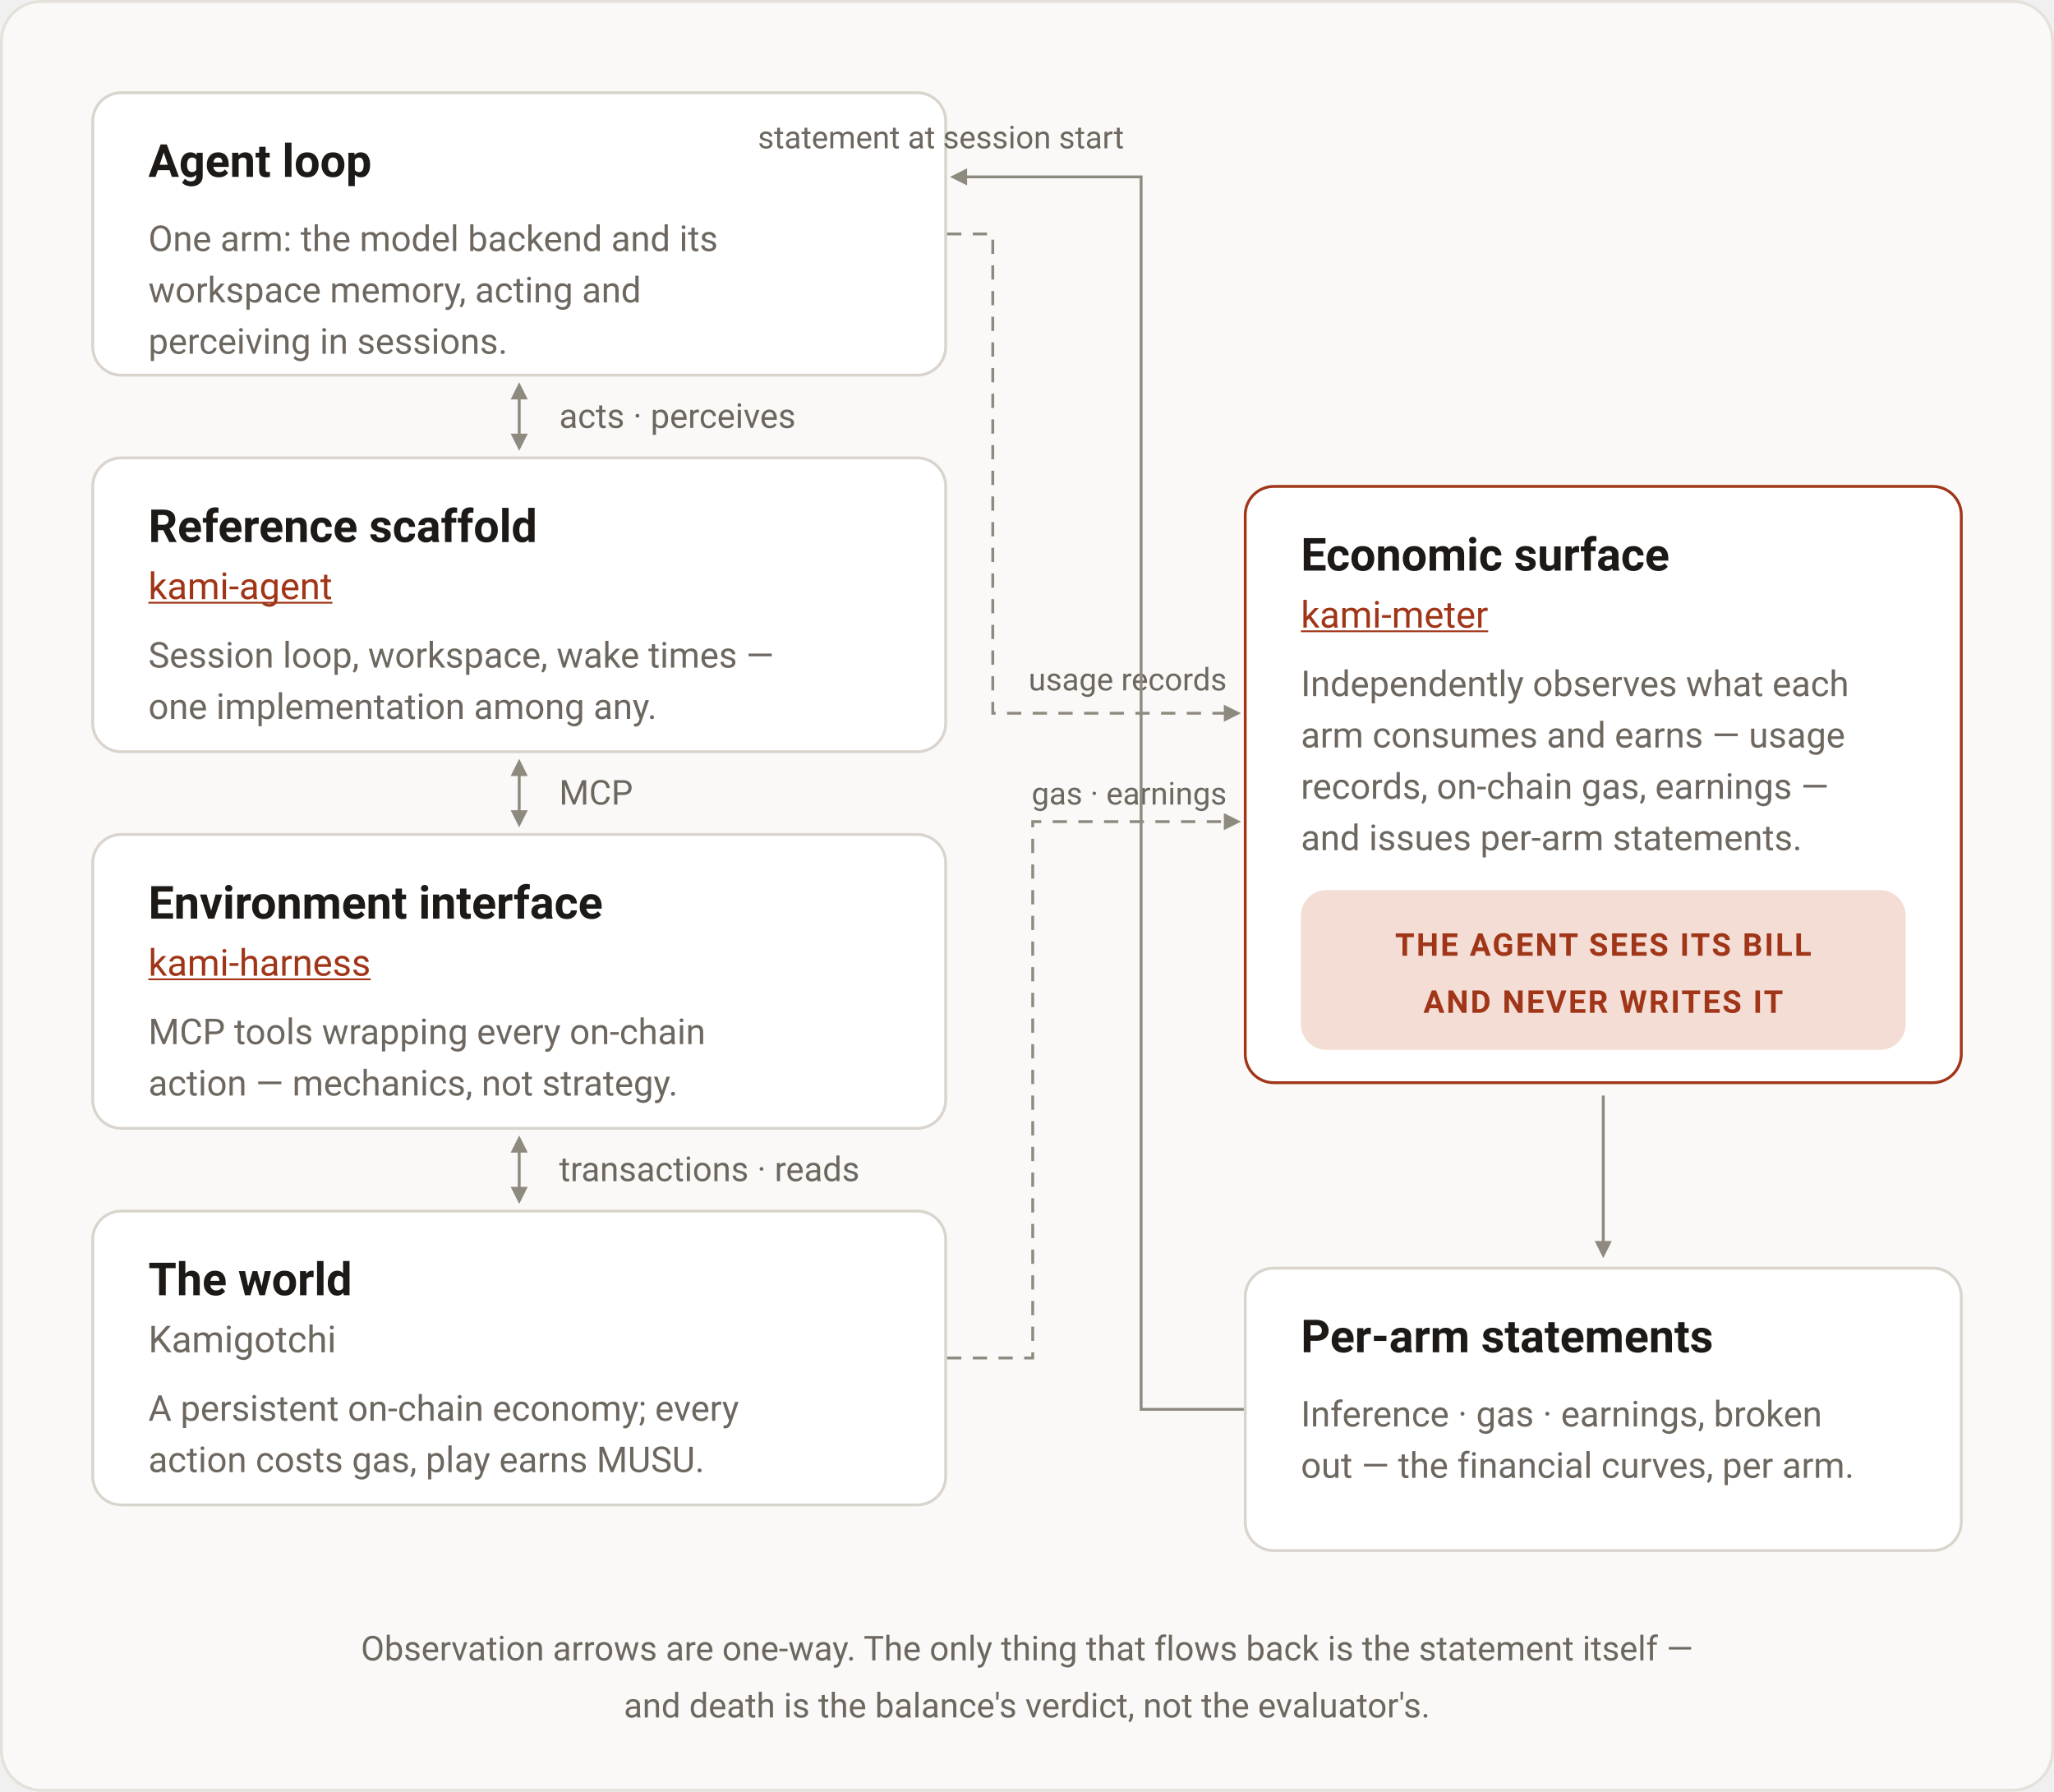
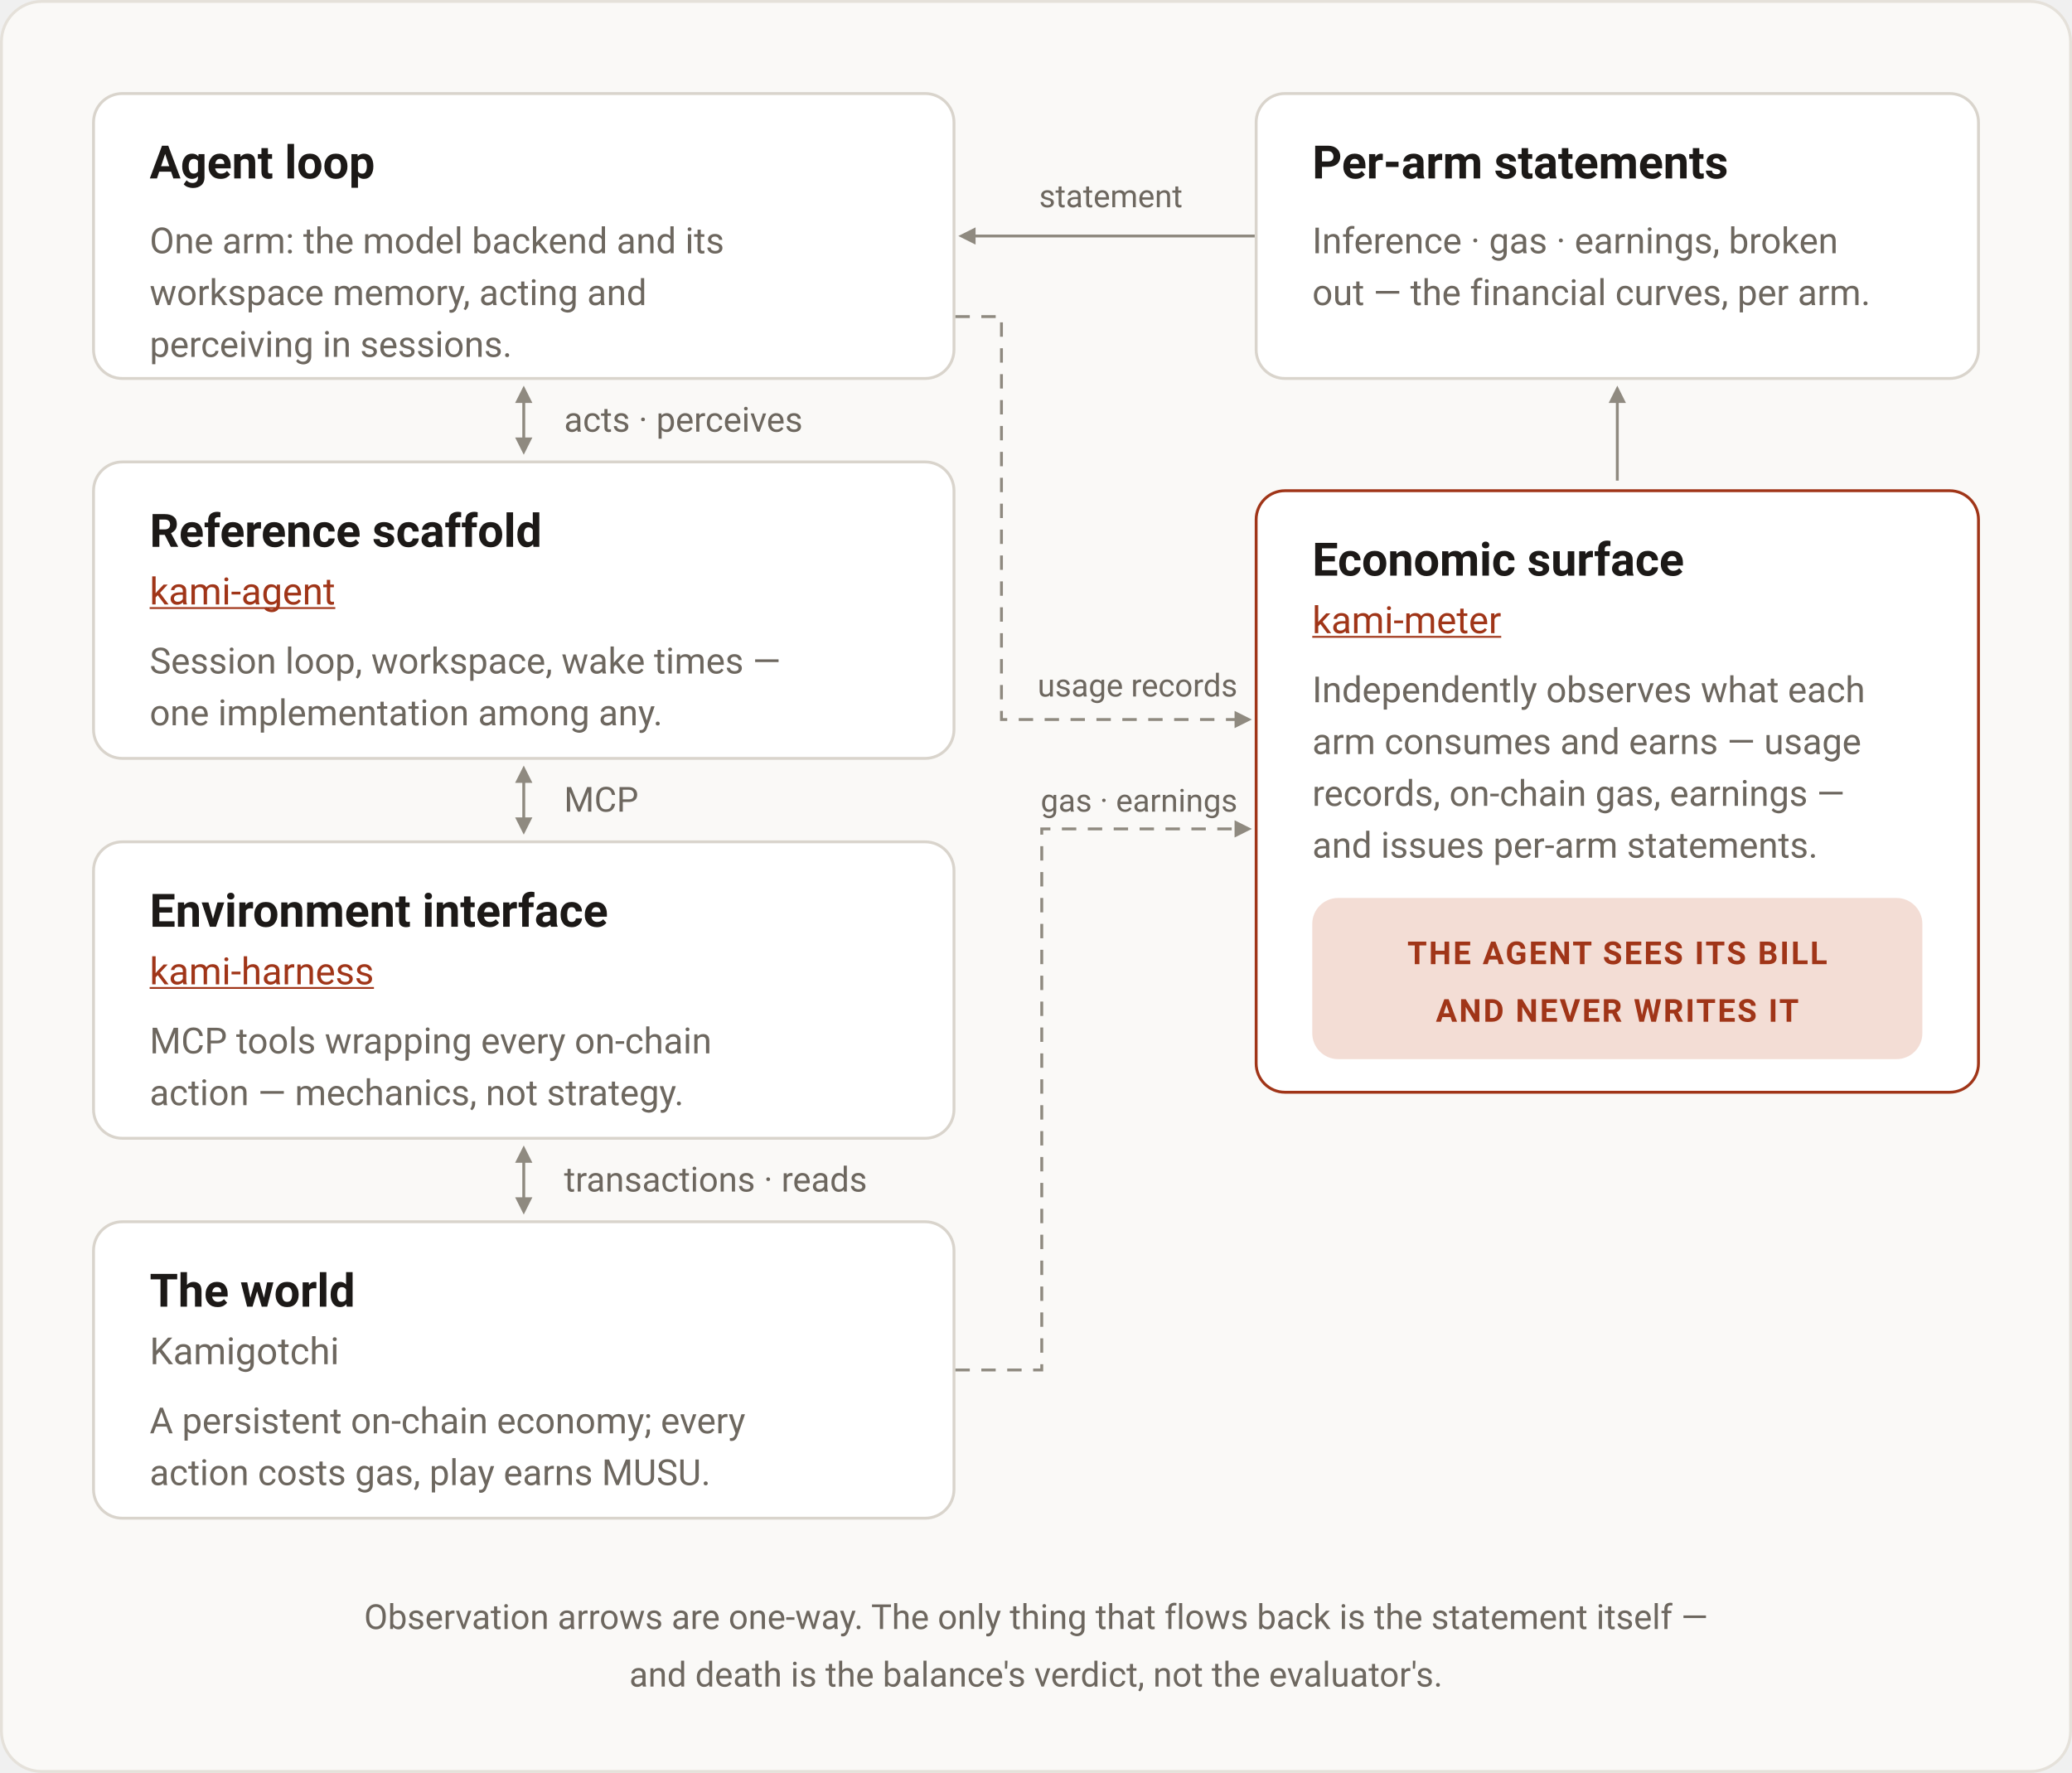
- <svg xmlns="http://www.w3.org/2000/svg" viewBox="0 0 720 628" font-family="system-ui, -apple-system, 'Segoe UI', Roboto, sans-serif" role="img" aria-labelledby="ms-desc">
+ <svg xmlns="http://www.w3.org/2000/svg" viewBox="0 0 720 616" font-family="system-ui, -apple-system, 'Segoe UI', Roboto, sans-serif" role="img" aria-labelledby="ms-desc">
  <defs>
    <marker id="ms-head" markerWidth="7" markerHeight="7" refX="3.5" refY="3.5" orient="auto-start-reverse">
      <path class="af-arrow" d="M0.5,0.5 L6.5,3.5 L0.5,6.5 Z" fill="#8f8a80" />
    </marker>
  </defs>
-   <rect class="af-bg" x="0.5" y="0.5" width="719" height="627" rx="14" fill="#faf9f7" stroke="#e5e1da" />
+   <rect class="af-bg" x="0.5" y="0.5" width="719" height="615" rx="14" fill="#faf9f7" stroke="#e5e1da" />
  <rect class="af-box" x="32.5" y="32.5" width="299" height="99" rx="10" fill="#ffffff" stroke="#d9d4cc" />
  <text class="af-title" x="52" y="62" font-size="16" font-weight="600" fill="#1c1917">Agent loop</text>
  <text class="af-role" x="52" y="88" font-size="12.5" fill="#6d675f">One arm: the model backend and its</text>
  <text class="af-role" x="52" y="106" font-size="12.5" fill="#6d675f">workspace memory, acting and</text>
  <text class="af-role" x="52" y="124" font-size="12.5" fill="#6d675f">perceiving in sessions.</text>
  <line class="af-conn" x1="182" y1="137" x2="182" y2="155" stroke="#8f8a80" marker-start="url(#ms-head)" marker-end="url(#ms-head)" />
  <text class="af-conn-label" x="196" y="150" font-size="12" fill="#6d675f">acts · perceives</text>
  <rect class="af-box" x="32.5" y="160.5" width="299" height="103" rx="10" fill="#ffffff" stroke="#d9d4cc" />
  <text class="af-title" x="52" y="190" font-size="16" font-weight="600" fill="#1c1917">Reference scaffold</text>
  <a href="https://github.com/tokedo/kami-agent">
    <text class="af-repo" x="52" y="210" font-size="13" fill="#a03518" text-decoration="underline">kami-agent</text>
  </a>
  <text class="af-role" x="52" y="234" font-size="12.5" fill="#6d675f">Session loop, workspace, wake times —</text>
  <text class="af-role" x="52" y="252" font-size="12.5" fill="#6d675f">one implementation among any.</text>
  <line class="af-conn" x1="182" y1="269" x2="182" y2="287" stroke="#8f8a80" marker-start="url(#ms-head)" marker-end="url(#ms-head)" />
  <text class="af-conn-label" x="196" y="282" font-size="12" fill="#6d675f">MCP</text>
  <rect class="af-box" x="32.5" y="292.5" width="299" height="103" rx="10" fill="#ffffff" stroke="#d9d4cc" />
  <text class="af-title" x="52" y="322" font-size="16" font-weight="600" fill="#1c1917">Environment interface</text>
  <a href="https://github.com/tokedo/kami-harness">
    <text class="af-repo" x="52" y="342" font-size="13" fill="#a03518" text-decoration="underline">kami-harness</text>
  </a>
  <text class="af-role" x="52" y="366" font-size="12.5" fill="#6d675f">MCP tools wrapping every on-chain</text>
  <text class="af-role" x="52" y="384" font-size="12.5" fill="#6d675f">action — mechanics, not strategy.</text>
  <line class="af-conn" x1="182" y1="401" x2="182" y2="419" stroke="#8f8a80" marker-start="url(#ms-head)" marker-end="url(#ms-head)" />
  <text class="af-conn-label" x="196" y="414" font-size="12" fill="#6d675f">transactions · reads</text>
  <rect class="af-box" x="32.5" y="424.5" width="299" height="103" rx="10" fill="#ffffff" stroke="#d9d4cc" />
  <text class="af-title" x="52" y="454" font-size="16" font-weight="600" fill="#1c1917">The world</text>
  <text class="af-role" x="52" y="474" font-size="13" fill="#6d675f">Kamigotchi</text>
  <text class="af-role" x="52" y="498" font-size="12.5" fill="#6d675f">A persistent on-chain economy; every</text>
  <text class="af-role" x="52" y="516" font-size="12.5" fill="#6d675f">action costs gas, play earns MUSU.</text>
  <g class="af-conn" fill="none" stroke="#8f8a80" stroke-dasharray="5 4">
-     <path d="M332,82 H348 V250 H432" marker-end="url(#ms-head)" />
+     <path d="M332,110 H348 V250 H432" marker-end="url(#ms-head)" />
    <path d="M332,476 H362 V288 H432" marker-end="url(#ms-head)" />
  </g>
  <g font-size="11" text-anchor="end" fill="#6d675f">
    <text class="af-conn-label" x="430" y="242">usage records</text>
    <text class="af-conn-label" x="430" y="282">gas · earnings</text>
  </g>
  <rect class="af-box af-box-var" x="436.5" y="170.5" width="251" height="209" rx="10" fill="#ffffff" stroke="#a03518" />
  <text class="af-title" x="456" y="200" font-size="16" font-weight="600" fill="#1c1917">Economic surface</text>
  <a href="https://github.com/tokedo/kami-meter">
    <text class="af-repo" x="456" y="220" font-size="13" fill="#a03518" text-decoration="underline">kami-meter</text>
  </a>
  <text class="af-role" x="456" y="244" font-size="12.5" fill="#6d675f">Independently observes what each</text>
  <text class="af-role" x="456" y="262" font-size="12.5" fill="#6d675f">arm consumes and earns — usage</text>
  <text class="af-role" x="456" y="280" font-size="12.5" fill="#6d675f">records, on-chain gas, earnings —</text>
  <text class="af-role" x="456" y="298" font-size="12.5" fill="#6d675f">and issues per-arm statements.</text>
  <rect class="af-badge-var" x="456" y="312" width="212" height="56" rx="9" fill="#f3ddd5" />
  <text class="af-badge-var-text" x="562" y="335" font-size="11" font-weight="700" letter-spacing="0.06em" text-anchor="middle" fill="#a03518">THE AGENT SEES ITS BILL</text>
  <text class="af-badge-var-text" x="562" y="355" font-size="11" font-weight="700" letter-spacing="0.06em" text-anchor="middle" fill="#a03518">AND NEVER WRITES IT</text>
-   <line class="af-conn" x1="562" y1="384" x2="562" y2="438" stroke="#8f8a80" marker-end="url(#ms-head)" />
-   <rect class="af-box" x="436.5" y="444.5" width="251" height="99" rx="10" fill="#ffffff" stroke="#d9d4cc" />
-   <text class="af-title" x="456" y="474" font-size="16" font-weight="600" fill="#1c1917">Per-arm statements</text>
-   <text class="af-role" x="456" y="500" font-size="12.5" fill="#6d675f">Inference · gas · earnings, broken</text>
-   <text class="af-role" x="456" y="518" font-size="12.5" fill="#6d675f">out — the financial curves, per arm.</text>
-   <path class="af-conn" d="M436,494 H400 V62 H336" fill="none" stroke="#8f8a80" marker-end="url(#ms-head)" />
-   <text class="af-conn-label" x="394" y="52" font-size="11" text-anchor="end" fill="#6d675f">statement at session start</text>
-   <text class="af-conn-label" x="360" y="582" font-size="12" text-anchor="middle" fill="#6d675f">Observation arrows are one-way. The only thing that flows back is the statement itself —</text>
-   <text class="af-conn-label" x="360" y="602" font-size="12" text-anchor="middle" fill="#6d675f">and death is the balance's verdict, not the evaluator's.</text>
+   <line class="af-conn" x1="562" y1="167" x2="562" y2="137" stroke="#8f8a80" marker-end="url(#ms-head)" />
+   <rect class="af-box" x="436.5" y="32.5" width="251" height="99" rx="10" fill="#ffffff" stroke="#d9d4cc" />
+   <text class="af-title" x="456" y="62" font-size="16" font-weight="600" fill="#1c1917">Per-arm statements</text>
+   <text class="af-role" x="456" y="88" font-size="12.5" fill="#6d675f">Inference · gas · earnings, broken</text>
+   <text class="af-role" x="456" y="106" font-size="12.5" fill="#6d675f">out — the financial curves, per arm.</text>
+   <path class="af-conn" d="M436,82 H336" fill="none" stroke="#8f8a80" marker-end="url(#ms-head)" />
+   <text class="af-conn-label" x="386" y="72" font-size="11" text-anchor="middle" fill="#6d675f">statement</text>
+   <text class="af-conn-label" x="360" y="566" font-size="12" text-anchor="middle" fill="#6d675f">Observation arrows are one-way. The only thing that flows back is the statement itself —</text>
+   <text class="af-conn-label" x="360" y="586" font-size="12" text-anchor="middle" fill="#6d675f">and death is the balance's verdict, not the evaluator's.</text>
</svg>
